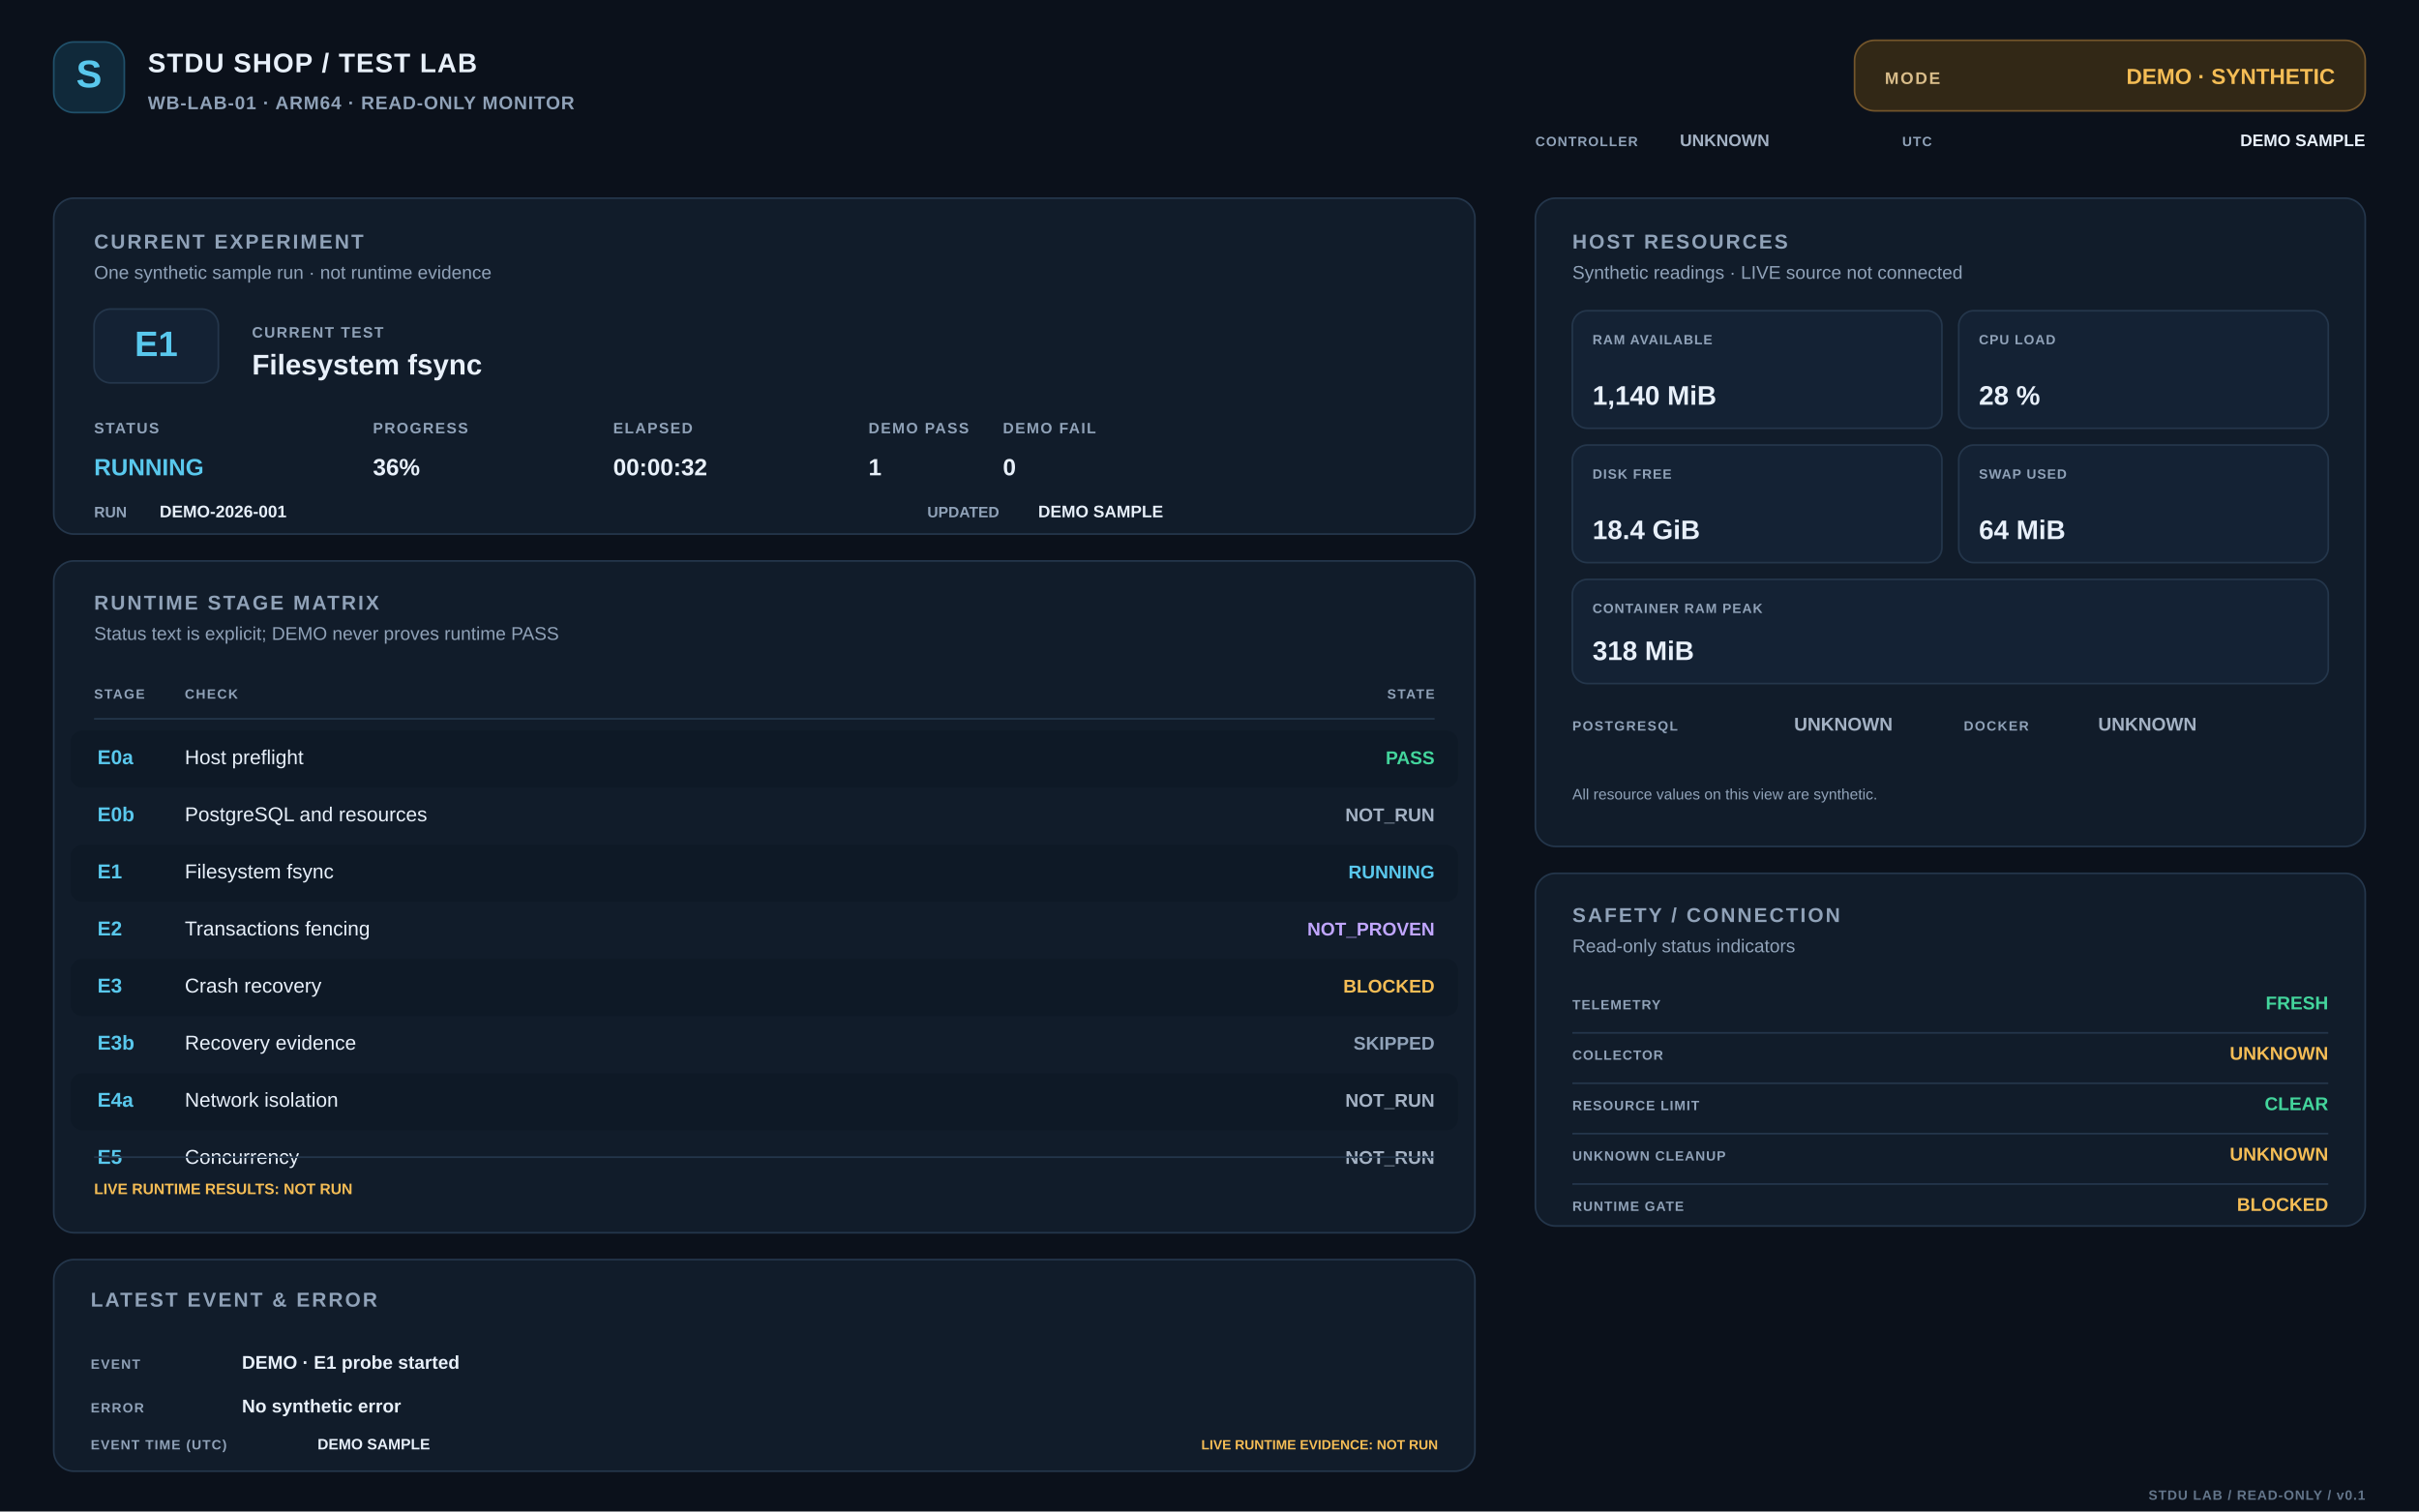
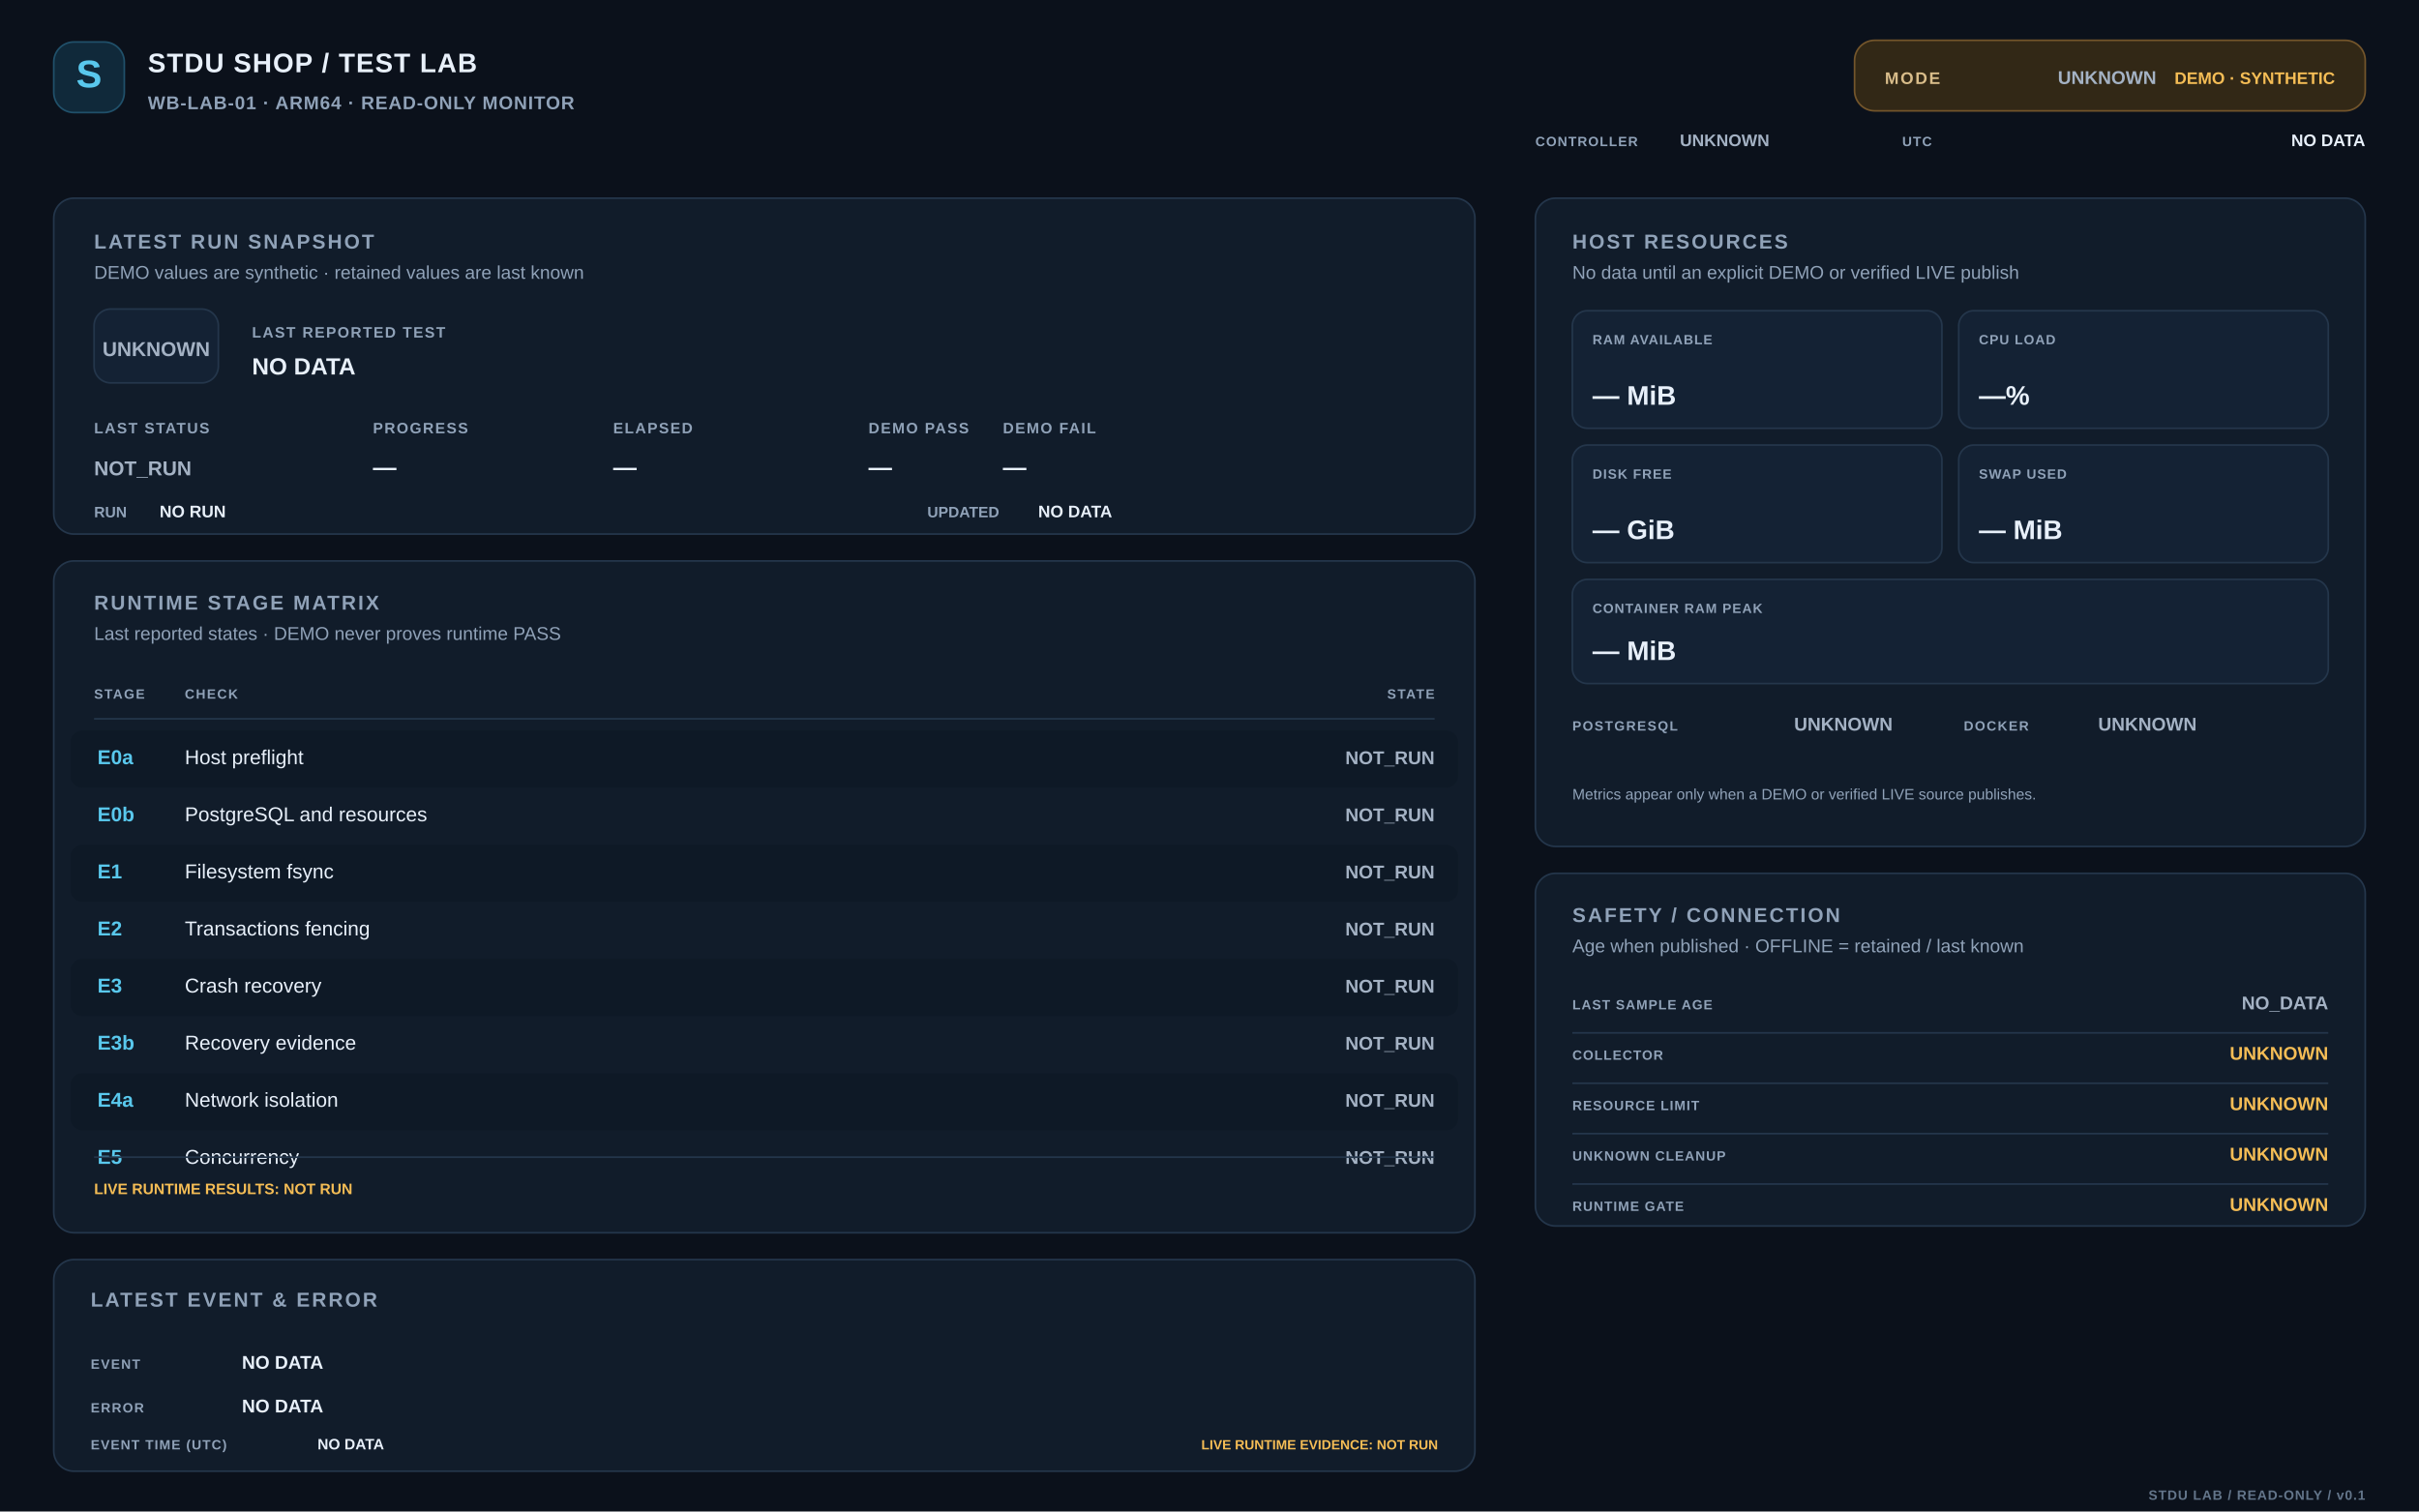
<svg xmlns="http://www.w3.org/2000/svg" width="1440" height="900" viewBox="0 0 1440 900" role="img" aria-labelledby="svg_title svg_desc">
  <style>
.panel{fill:#111c2a;stroke:#24364b;stroke-width:1}
.tile{fill:#142234;stroke:#263a50;stroke-width:1}
.label{fill:#90a2b8;font-family:Arial,Helvetica,sans-serif;font-weight:700;letter-spacing:1px}
.value{fill:#e8f0fa;font-family:Arial,Helvetica,sans-serif;font-weight:600}
.status{font-family:Arial,Helvetica,sans-serif;font-weight:700;letter-spacing:.25px}
.hairline{stroke:#24364b;stroke-width:1}
</style>
  <rect x="0" y="0" width="1440" height="900" rx="0" fill="#0b111b" />
  <rect x="32" y="25" width="42" height="42" rx="12" fill="#10293a" stroke="#20506a" stroke-width="1" />
  <text x="53" y="52" font-family="Arial, Helvetica, sans-serif" font-size="23" font-weight="700" fill="#59c8ed" text-anchor="middle">S</text>
  <text x="88" y="43" font-family="Arial, Helvetica, sans-serif" font-size="16" font-weight="700" fill="#e8f0fa" text-anchor="start" letter-spacing="0.6">STDU SHOP / TEST LAB</text>
  <text x="88" y="65" font-family="Arial, Helvetica, sans-serif" font-size="11" font-weight="600" fill="#90a2b8" text-anchor="start" letter-spacing="0.5">WB-LAB-01   ·   ARM64   ·   READ-ONLY MONITOR</text>
  <rect x="1104" y="24" width="304" height="42" rx="12" fill="#322816" stroke="#73552b" stroke-width="1" />
  <text x="1122" y="50" font-family="Arial, Helvetica, sans-serif" font-size="10" font-weight="700" fill="#d9bd8a" text-anchor="start" letter-spacing="1">MODE</text>
-   <text id="dash_mode" x="1390" y="50" font-family="Arial, Helvetica, sans-serif" font-size="13" font-weight="700" fill="#f5bd55" text-anchor="end">DEMO · SYNTHETIC</text>
+   <text id="dash_mode" x="1225" y="50" font-family="Arial, Helvetica, sans-serif" font-size="11" font-weight="700" fill="#a4b2c4" text-anchor="start">UNKNOWN</text>
+   <text id="dash_demo_notice" x="1390" y="50" font-family="Arial, Helvetica, sans-serif" font-size="10" font-weight="700" fill="#f5bd55" text-anchor="end">DEMO · SYNTHETIC</text>
  <text x="914" y="87" font-family="Arial, Helvetica, sans-serif" font-size="8" font-weight="700" fill="#90a2b8" text-anchor="start" letter-spacing="0.6">CONTROLLER</text>
  <text id="dash_controller_status" x="1000" y="87" font-family="Arial, Helvetica, sans-serif" font-size="10" font-weight="700" fill="#a4b2c4" text-anchor="start">UNKNOWN</text>
  <text x="1150" y="87" font-family="Arial, Helvetica, sans-serif" font-size="8" font-weight="700" fill="#90a2b8" text-anchor="end" letter-spacing="0.6">UTC</text>
-   <text id="dash_clock" x="1408" y="87" font-family="Arial, Helvetica, sans-serif" font-size="10" font-weight="600" fill="#e8f0fa" text-anchor="end">DEMO SAMPLE</text>
+   <text id="dash_clock" x="1408" y="87" font-family="Arial, Helvetica, sans-serif" font-size="10" font-weight="600" fill="#e8f0fa" text-anchor="end">NO DATA</text>
  <rect x="32" y="118" width="846" height="200" rx="12" fill="#111c2a" stroke="#24364b" stroke-width="1" />
-   <text x="56" y="148" font-family="Arial, Helvetica, sans-serif" font-size="12" font-weight="700" fill="#90a2b8" text-anchor="start" letter-spacing="1.2">CURRENT EXPERIMENT</text>
-   <text x="56" y="166" font-family="Arial, Helvetica, sans-serif" font-size="11" font-weight="400" fill="#90a2b8" text-anchor="start">One synthetic sample run · not runtime evidence</text>
+   <text x="56" y="148" font-family="Arial, Helvetica, sans-serif" font-size="12" font-weight="700" fill="#90a2b8" text-anchor="start" letter-spacing="1.2">LATEST RUN SNAPSHOT</text>
+   <text x="56" y="166" font-family="Arial, Helvetica, sans-serif" font-size="11" font-weight="400" fill="#90a2b8" text-anchor="start">DEMO values are synthetic · retained values are last known</text>
  <rect x="56" y="184" width="74" height="44" rx="10" fill="#142234" stroke="#24364b" stroke-width="1" />
-   <text id="dash_stage" x="93" y="212" font-family="Arial, Helvetica, sans-serif" font-size="21" font-weight="700" fill="#59c8ed" text-anchor="middle">E1</text>
-   <text x="150" y="201" font-family="Arial, Helvetica, sans-serif" font-size="9" font-weight="700" fill="#90a2b8" text-anchor="start" letter-spacing="0.8">CURRENT TEST</text>
-   <text id="dash_current_test" x="150" y="223" font-family="Arial, Helvetica, sans-serif" font-size="17" font-weight="700" fill="#e8f0fa" text-anchor="start">Filesystem fsync</text>
-   <text x="56" y="258" font-family="Arial, Helvetica, sans-serif" font-size="9" font-weight="700" fill="#90a2b8" text-anchor="start" letter-spacing="0.8">STATUS</text>
-   <text id="dash_run_status" x="56" y="283" font-family="Arial, Helvetica, sans-serif" font-size="14" font-weight="700" fill="#59c8ed" text-anchor="start">RUNNING</text>
+   <text id="dash_stage" x="93" y="212" font-family="Arial, Helvetica, sans-serif" font-size="12" font-weight="700" fill="#a4b2c4" text-anchor="middle">UNKNOWN</text>
+   <text x="150" y="201" font-family="Arial, Helvetica, sans-serif" font-size="9" font-weight="700" fill="#90a2b8" text-anchor="start" letter-spacing="0.8">LAST REPORTED TEST</text>
+   <text id="dash_current_test" x="150" y="223" font-family="Arial, Helvetica, sans-serif" font-size="14" font-weight="700" fill="#e8f0fa" text-anchor="start">NO DATA</text>
+   <text x="56" y="258" font-family="Arial, Helvetica, sans-serif" font-size="9" font-weight="700" fill="#90a2b8" text-anchor="start" letter-spacing="0.8">LAST STATUS</text>
+   <text id="dash_run_status" x="56" y="283" font-family="Arial, Helvetica, sans-serif" font-size="12" font-weight="700" fill="#a4b2c4" text-anchor="start">NOT_RUN</text>
  <text x="222" y="258" font-family="Arial, Helvetica, sans-serif" font-size="9" font-weight="700" fill="#90a2b8" text-anchor="start" letter-spacing="0.8">PROGRESS</text>
-   <text id="dash_progress" x="222" y="283" font-family="Arial, Helvetica, sans-serif" font-size="14" font-weight="700" fill="#e8f0fa" text-anchor="start">36%</text>
+   <text id="dash_progress" x="222" y="283" font-family="Arial, Helvetica, sans-serif" font-size="14" font-weight="700" fill="#e8f0fa" text-anchor="start">—</text>
  <text x="365" y="258" font-family="Arial, Helvetica, sans-serif" font-size="9" font-weight="700" fill="#90a2b8" text-anchor="start" letter-spacing="0.8">ELAPSED</text>
-   <text id="dash_elapsed" x="365" y="283" font-family="Arial, Helvetica, sans-serif" font-size="14" font-weight="700" fill="#e8f0fa" text-anchor="start">00:00:32</text>
+   <text id="dash_elapsed" x="365" y="283" font-family="Arial, Helvetica, sans-serif" font-size="14" font-weight="700" fill="#e8f0fa" text-anchor="start">—</text>
  <text x="517" y="258" font-family="Arial, Helvetica, sans-serif" font-size="9" font-weight="700" fill="#90a2b8" text-anchor="start" letter-spacing="0.8">DEMO PASS</text>
-   <text id="dash_passed" x="517" y="283" font-family="Arial, Helvetica, sans-serif" font-size="14" font-weight="700" fill="#e8f0fa" text-anchor="start">1</text>
+   <text id="dash_passed" x="517" y="283" font-family="Arial, Helvetica, sans-serif" font-size="14" font-weight="700" fill="#e8f0fa" text-anchor="start">—</text>
  <text x="597" y="258" font-family="Arial, Helvetica, sans-serif" font-size="9" font-weight="700" fill="#90a2b8" text-anchor="start" letter-spacing="0.8">DEMO FAIL</text>
-   <text id="dash_failed" x="597" y="283" font-family="Arial, Helvetica, sans-serif" font-size="14" font-weight="700" fill="#e8f0fa" text-anchor="start">0</text>
+   <text id="dash_failed" x="597" y="283" font-family="Arial, Helvetica, sans-serif" font-size="14" font-weight="700" fill="#e8f0fa" text-anchor="start">—</text>
  <text x="56" y="308" font-family="Arial, Helvetica, sans-serif" font-size="9" font-weight="700" fill="#90a2b8" text-anchor="start">RUN</text>
-   <text id="dash_run_id" x="95" y="308" font-family="Arial, Helvetica, sans-serif" font-size="10" font-weight="600" fill="#e8f0fa" text-anchor="start">DEMO-2026-001</text>
+   <text id="dash_run_id" x="95" y="308" font-family="Arial, Helvetica, sans-serif" font-size="10" font-weight="600" fill="#e8f0fa" text-anchor="start">NO RUN</text>
  <text x="552" y="308" font-family="Arial, Helvetica, sans-serif" font-size="9" font-weight="700" fill="#90a2b8" text-anchor="start">UPDATED</text>
-   <text id="dash_last_update" x="618" y="308" font-family="Arial, Helvetica, sans-serif" font-size="10" font-weight="600" fill="#e8f0fa" text-anchor="start">DEMO SAMPLE</text>
+   <text id="dash_last_update" x="618" y="308" font-family="Arial, Helvetica, sans-serif" font-size="10" font-weight="600" fill="#e8f0fa" text-anchor="start">NO DATA</text>
  <rect x="32" y="334" width="846" height="400" rx="12" fill="#111c2a" stroke="#24364b" stroke-width="1" />
  <text x="56" y="363" font-family="Arial, Helvetica, sans-serif" font-size="12" font-weight="700" fill="#90a2b8" text-anchor="start" letter-spacing="1.2">RUNTIME STAGE MATRIX</text>
-   <text x="56" y="381" font-family="Arial, Helvetica, sans-serif" font-size="11" font-weight="400" fill="#90a2b8" text-anchor="start">Status text is explicit; DEMO never proves runtime PASS</text>
+   <text x="56" y="381" font-family="Arial, Helvetica, sans-serif" font-size="11" font-weight="400" fill="#90a2b8" text-anchor="start">Last reported states · DEMO never proves runtime PASS</text>
  <text x="56" y="416" font-family="Arial, Helvetica, sans-serif" font-size="8" font-weight="700" fill="#90a2b8" text-anchor="start" letter-spacing="0.8">STAGE</text>
  <text x="110" y="416" font-family="Arial, Helvetica, sans-serif" font-size="8" font-weight="700" fill="#90a2b8" text-anchor="start" letter-spacing="0.8">CHECK</text>
  <text x="854" y="416" font-family="Arial, Helvetica, sans-serif" font-size="8" font-weight="700" fill="#90a2b8" text-anchor="end" letter-spacing="0.8">STATE</text>
  <path d="M56 428H854" fill="none" stroke="#24364b" stroke-width="1" />
  <rect x="42" y="435" width="826" height="34" rx="7" fill="#0e1926" />
  <text x="58" y="455" font-family="Arial, Helvetica, sans-serif" font-size="12" font-weight="700" fill="#59c8ed" text-anchor="start">E0a</text>
  <text id="dash_stage_E0a_label" x="110" y="455" font-family="Arial, Helvetica, sans-serif" font-size="12" font-weight="500" fill="#e8f0fa" text-anchor="start">Host preflight</text>
-   <text id="dash_stage_E0a_status" x="854" y="455" font-family="Arial, Helvetica, sans-serif" font-size="11" font-weight="700" fill="#43d59c" text-anchor="end">PASS</text>
+   <text id="dash_stage_E0a_status" x="854" y="455" font-family="Arial, Helvetica, sans-serif" font-size="11" font-weight="700" fill="#a4b2c4" text-anchor="end">NOT_RUN</text>
  <text x="58" y="489" font-family="Arial, Helvetica, sans-serif" font-size="12" font-weight="700" fill="#59c8ed" text-anchor="start">E0b</text>
  <text id="dash_stage_E0b_label" x="110" y="489" font-family="Arial, Helvetica, sans-serif" font-size="12" font-weight="500" fill="#e8f0fa" text-anchor="start">PostgreSQL and resources</text>
  <text id="dash_stage_E0b_status" x="854" y="489" font-family="Arial, Helvetica, sans-serif" font-size="11" font-weight="700" fill="#a4b2c4" text-anchor="end">NOT_RUN</text>
  <rect x="42" y="503" width="826" height="34" rx="7" fill="#0e1926" />
  <text x="58" y="523" font-family="Arial, Helvetica, sans-serif" font-size="12" font-weight="700" fill="#59c8ed" text-anchor="start">E1</text>
  <text id="dash_stage_E1_label" x="110" y="523" font-family="Arial, Helvetica, sans-serif" font-size="12" font-weight="500" fill="#e8f0fa" text-anchor="start">Filesystem fsync</text>
-   <text id="dash_stage_E1_status" x="854" y="523" font-family="Arial, Helvetica, sans-serif" font-size="11" font-weight="700" fill="#59c8ed" text-anchor="end">RUNNING</text>
+   <text id="dash_stage_E1_status" x="854" y="523" font-family="Arial, Helvetica, sans-serif" font-size="11" font-weight="700" fill="#a4b2c4" text-anchor="end">NOT_RUN</text>
  <text x="58" y="557" font-family="Arial, Helvetica, sans-serif" font-size="12" font-weight="700" fill="#59c8ed" text-anchor="start">E2</text>
  <text id="dash_stage_E2_label" x="110" y="557" font-family="Arial, Helvetica, sans-serif" font-size="12" font-weight="500" fill="#e8f0fa" text-anchor="start">Transactions fencing</text>
-   <text id="dash_stage_E2_status" x="854" y="557" font-family="Arial, Helvetica, sans-serif" font-size="11" font-weight="700" fill="#c1a6ff" text-anchor="end">NOT_PROVEN</text>
+   <text id="dash_stage_E2_status" x="854" y="557" font-family="Arial, Helvetica, sans-serif" font-size="11" font-weight="700" fill="#a4b2c4" text-anchor="end">NOT_RUN</text>
  <rect x="42" y="571" width="826" height="34" rx="7" fill="#0e1926" />
  <text x="58" y="591" font-family="Arial, Helvetica, sans-serif" font-size="12" font-weight="700" fill="#59c8ed" text-anchor="start">E3</text>
  <text id="dash_stage_E3_label" x="110" y="591" font-family="Arial, Helvetica, sans-serif" font-size="12" font-weight="500" fill="#e8f0fa" text-anchor="start">Crash recovery</text>
-   <text id="dash_stage_E3_status" x="854" y="591" font-family="Arial, Helvetica, sans-serif" font-size="11" font-weight="700" fill="#f5bd55" text-anchor="end">BLOCKED</text>
+   <text id="dash_stage_E3_status" x="854" y="591" font-family="Arial, Helvetica, sans-serif" font-size="11" font-weight="700" fill="#a4b2c4" text-anchor="end">NOT_RUN</text>
  <text x="58" y="625" font-family="Arial, Helvetica, sans-serif" font-size="12" font-weight="700" fill="#59c8ed" text-anchor="start">E3b</text>
  <text id="dash_stage_E3b_label" x="110" y="625" font-family="Arial, Helvetica, sans-serif" font-size="12" font-weight="500" fill="#e8f0fa" text-anchor="start">Recovery evidence</text>
-   <text id="dash_stage_E3b_status" x="854" y="625" font-family="Arial, Helvetica, sans-serif" font-size="11" font-weight="700" fill="#90a2b8" text-anchor="end">SKIPPED</text>
+   <text id="dash_stage_E3b_status" x="854" y="625" font-family="Arial, Helvetica, sans-serif" font-size="11" font-weight="700" fill="#a4b2c4" text-anchor="end">NOT_RUN</text>
  <rect x="42" y="639" width="826" height="34" rx="7" fill="#0e1926" />
  <text x="58" y="659" font-family="Arial, Helvetica, sans-serif" font-size="12" font-weight="700" fill="#59c8ed" text-anchor="start">E4a</text>
  <text id="dash_stage_E4a_label" x="110" y="659" font-family="Arial, Helvetica, sans-serif" font-size="12" font-weight="500" fill="#e8f0fa" text-anchor="start">Network isolation</text>
  <text id="dash_stage_E4a_status" x="854" y="659" font-family="Arial, Helvetica, sans-serif" font-size="11" font-weight="700" fill="#a4b2c4" text-anchor="end">NOT_RUN</text>
  <text x="58" y="693" font-family="Arial, Helvetica, sans-serif" font-size="12" font-weight="700" fill="#59c8ed" text-anchor="start">E5</text>
  <text id="dash_stage_E5_label" x="110" y="693" font-family="Arial, Helvetica, sans-serif" font-size="12" font-weight="500" fill="#e8f0fa" text-anchor="start">Concurrency</text>
  <text id="dash_stage_E5_status" x="854" y="693" font-family="Arial, Helvetica, sans-serif" font-size="11" font-weight="700" fill="#a4b2c4" text-anchor="end">NOT_RUN</text>
  <path d="M56 689H854" fill="none" stroke="#24364b" stroke-width="1" />
  <text x="56" y="711" font-family="Arial, Helvetica, sans-serif" font-size="9" font-weight="700" fill="#f5bd55" text-anchor="start">LIVE RUNTIME RESULTS: NOT RUN</text>
  <rect x="914" y="118" width="494" height="386" rx="12" fill="#111c2a" stroke="#24364b" stroke-width="1" />
  <text x="936" y="148" font-family="Arial, Helvetica, sans-serif" font-size="12" font-weight="700" fill="#90a2b8" text-anchor="start" letter-spacing="1.2">HOST RESOURCES</text>
-   <text x="936" y="166" font-family="Arial, Helvetica, sans-serif" font-size="11" font-weight="400" fill="#90a2b8" text-anchor="start">Synthetic readings · LIVE source not connected</text>
+   <text x="936" y="166" font-family="Arial, Helvetica, sans-serif" font-size="11" font-weight="400" fill="#90a2b8" text-anchor="start">No data until an explicit DEMO or verified LIVE publish</text>
  <rect x="936" y="185" width="220" height="70" rx="9" fill="#142234" stroke="#24364b" stroke-width="1" />
  <text x="948" y="205" font-family="Arial, Helvetica, sans-serif" font-size="8" font-weight="700" fill="#90a2b8" text-anchor="start" letter-spacing="0.55">RAM AVAILABLE</text>
-   <text id="dash_ram_available" x="948" y="241" font-family="Arial, Helvetica, sans-serif" font-size="16" font-weight="700" fill="#e8f0fa" text-anchor="start">1,140 MiB</text>
+   <text id="dash_ram_available" x="948" y="241" font-family="Arial, Helvetica, sans-serif" font-size="16" font-weight="700" fill="#e8f0fa" text-anchor="start">— MiB</text>
  <rect x="1166" y="185" width="220" height="70" rx="9" fill="#142234" stroke="#24364b" stroke-width="1" />
  <text x="1178" y="205" font-family="Arial, Helvetica, sans-serif" font-size="8" font-weight="700" fill="#90a2b8" text-anchor="start" letter-spacing="0.55">CPU LOAD</text>
-   <text id="dash_cpu_load" x="1178" y="241" font-family="Arial, Helvetica, sans-serif" font-size="16" font-weight="700" fill="#e8f0fa" text-anchor="start">28 %</text>
+   <text id="dash_cpu_load" x="1178" y="241" font-family="Arial, Helvetica, sans-serif" font-size="16" font-weight="700" fill="#e8f0fa" text-anchor="start">—%</text>
  <rect x="936" y="265" width="220" height="70" rx="9" fill="#142234" stroke="#24364b" stroke-width="1" />
  <text x="948" y="285" font-family="Arial, Helvetica, sans-serif" font-size="8" font-weight="700" fill="#90a2b8" text-anchor="start" letter-spacing="0.55">DISK FREE</text>
-   <text id="dash_disk_free" x="948" y="321" font-family="Arial, Helvetica, sans-serif" font-size="16" font-weight="700" fill="#e8f0fa" text-anchor="start">18.4 GiB</text>
+   <text id="dash_disk_free" x="948" y="321" font-family="Arial, Helvetica, sans-serif" font-size="16" font-weight="700" fill="#e8f0fa" text-anchor="start">— GiB</text>
  <rect x="1166" y="265" width="220" height="70" rx="9" fill="#142234" stroke="#24364b" stroke-width="1" />
  <text x="1178" y="285" font-family="Arial, Helvetica, sans-serif" font-size="8" font-weight="700" fill="#90a2b8" text-anchor="start" letter-spacing="0.55">SWAP USED</text>
-   <text id="dash_swap_used" x="1178" y="321" font-family="Arial, Helvetica, sans-serif" font-size="16" font-weight="700" fill="#e8f0fa" text-anchor="start">64 MiB</text>
+   <text id="dash_swap_used" x="1178" y="321" font-family="Arial, Helvetica, sans-serif" font-size="16" font-weight="700" fill="#e8f0fa" text-anchor="start">— MiB</text>
  <rect x="936" y="345" width="450" height="62" rx="9" fill="#142234" stroke="#24364b" stroke-width="1" />
  <text x="948" y="365" font-family="Arial, Helvetica, sans-serif" font-size="8" font-weight="700" fill="#90a2b8" text-anchor="start" letter-spacing="0.55">CONTAINER RAM PEAK</text>
-   <text id="dash_container_peak" x="948" y="393" font-family="Arial, Helvetica, sans-serif" font-size="16" font-weight="700" fill="#e8f0fa" text-anchor="start">318 MiB</text>
+   <text id="dash_container_peak" x="948" y="393" font-family="Arial, Helvetica, sans-serif" font-size="16" font-weight="700" fill="#e8f0fa" text-anchor="start">— MiB</text>
  <text x="936" y="435" font-family="Arial, Helvetica, sans-serif" font-size="8" font-weight="700" fill="#90a2b8" text-anchor="start" letter-spacing="0.8">POSTGRESQL</text>
  <text id="dash_pg_status" x="1068" y="435" font-family="Arial, Helvetica, sans-serif" font-size="11" font-weight="700" fill="#a4b2c4" text-anchor="start">UNKNOWN</text>
  <text x="1169" y="435" font-family="Arial, Helvetica, sans-serif" font-size="8" font-weight="700" fill="#90a2b8" text-anchor="start" letter-spacing="0.8">DOCKER</text>
  <text id="dash_docker_status" x="1249" y="435" font-family="Arial, Helvetica, sans-serif" font-size="11" font-weight="700" fill="#a4b2c4" text-anchor="start">UNKNOWN</text>
-   <text x="936" y="476" font-family="Arial, Helvetica, sans-serif" font-size="9" font-weight="400" fill="#90a2b8" text-anchor="start">All resource values on this view are synthetic.</text>
+   <text x="936" y="476" font-family="Arial, Helvetica, sans-serif" font-size="9" font-weight="400" fill="#90a2b8" text-anchor="start">Metrics appear only when a DEMO or verified LIVE source publishes.</text>
  <rect x="914" y="520" width="494" height="210" rx="12" fill="#111c2a" stroke="#24364b" stroke-width="1" />
  <text x="936" y="549" font-family="Arial, Helvetica, sans-serif" font-size="12" font-weight="700" fill="#90a2b8" text-anchor="start" letter-spacing="1.2">SAFETY / CONNECTION</text>
-   <text x="936" y="567" font-family="Arial, Helvetica, sans-serif" font-size="11" font-weight="400" fill="#90a2b8" text-anchor="start">Read-only status indicators</text>
-   <text x="936" y="601" font-family="Arial, Helvetica, sans-serif" font-size="8" font-weight="700" fill="#90a2b8" text-anchor="start" letter-spacing="0.55">TELEMETRY</text>
-   <text id="dash_telemetry_state" x="1386" y="601" font-family="Arial, Helvetica, sans-serif" font-size="11" font-weight="700" fill="#43d59c" text-anchor="end">FRESH</text>
+   <text x="936" y="567" font-family="Arial, Helvetica, sans-serif" font-size="11" font-weight="400" fill="#90a2b8" text-anchor="start">Age when published · OFFLINE = retained / last known</text>
+   <text x="936" y="601" font-family="Arial, Helvetica, sans-serif" font-size="8" font-weight="700" fill="#90a2b8" text-anchor="start" letter-spacing="0.55">LAST SAMPLE AGE</text>
+   <text id="dash_snapshot_age" x="1386" y="601" font-family="Arial, Helvetica, sans-serif" font-size="11" font-weight="700" fill="#a4b2c4" text-anchor="end">NO_DATA</text>
  <path d="M936 615H1386" fill="none" stroke="#24364b" stroke-width="1" />
  <text x="936" y="631" font-family="Arial, Helvetica, sans-serif" font-size="8" font-weight="700" fill="#90a2b8" text-anchor="start" letter-spacing="0.55">COLLECTOR</text>
  <text id="dash_collector_status" x="1386" y="631" font-family="Arial, Helvetica, sans-serif" font-size="11" font-weight="700" fill="#f5bd55" text-anchor="end">UNKNOWN</text>
  <path d="M936 645H1386" fill="none" stroke="#24364b" stroke-width="1" />
  <text x="936" y="661" font-family="Arial, Helvetica, sans-serif" font-size="8" font-weight="700" fill="#90a2b8" text-anchor="start" letter-spacing="0.55">RESOURCE LIMIT</text>
-   <text id="dash_limit_exceeded" x="1386" y="661" font-family="Arial, Helvetica, sans-serif" font-size="11" font-weight="700" fill="#43d59c" text-anchor="end">CLEAR</text>
+   <text id="dash_limit_exceeded" x="1386" y="661" font-family="Arial, Helvetica, sans-serif" font-size="11" font-weight="700" fill="#f5bd55" text-anchor="end">UNKNOWN</text>
  <path d="M936 675H1386" fill="none" stroke="#24364b" stroke-width="1" />
  <text x="936" y="691" font-family="Arial, Helvetica, sans-serif" font-size="8" font-weight="700" fill="#90a2b8" text-anchor="start" letter-spacing="0.55">UNKNOWN CLEANUP</text>
  <text id="dash_unknown_cleanup" x="1386" y="691" font-family="Arial, Helvetica, sans-serif" font-size="11" font-weight="700" fill="#f5bd55" text-anchor="end">UNKNOWN</text>
  <path d="M936 705H1386" fill="none" stroke="#24364b" stroke-width="1" />
  <text x="936" y="721" font-family="Arial, Helvetica, sans-serif" font-size="8" font-weight="700" fill="#90a2b8" text-anchor="start" letter-spacing="0.55">RUNTIME GATE</text>
-   <text id="dash_runtime_blocked" x="1386" y="721" font-family="Arial, Helvetica, sans-serif" font-size="11" font-weight="700" fill="#f5bd55" text-anchor="end">BLOCKED</text>
+   <text id="dash_runtime_blocked" x="1386" y="721" font-family="Arial, Helvetica, sans-serif" font-size="11" font-weight="700" fill="#f5bd55" text-anchor="end">UNKNOWN</text>
  <rect x="32" y="750" width="846" height="126" rx="12" fill="#111c2a" stroke="#24364b" stroke-width="1" />
  <text x="54" y="778" font-family="Arial, Helvetica, sans-serif" font-size="12" font-weight="700" fill="#90a2b8" text-anchor="start" letter-spacing="1.2">LATEST EVENT &amp; ERROR</text>
  <text x="54" y="815" font-family="Arial, Helvetica, sans-serif" font-size="8" font-weight="700" fill="#90a2b8" text-anchor="start" letter-spacing="0.7">EVENT</text>
-   <text id="dash_last_event" x="144" y="815" font-family="Arial, Helvetica, sans-serif" font-size="11" font-weight="600" fill="#e8f0fa" text-anchor="start">DEMO · E1 probe started</text>
+   <text id="dash_last_event" x="144" y="815" font-family="Arial, Helvetica, sans-serif" font-size="11" font-weight="600" fill="#e8f0fa" text-anchor="start">NO DATA</text>
  <text x="54" y="841" font-family="Arial, Helvetica, sans-serif" font-size="8" font-weight="700" fill="#90a2b8" text-anchor="start" letter-spacing="0.7">ERROR</text>
-   <text id="dash_last_error" x="144" y="841" font-family="Arial, Helvetica, sans-serif" font-size="11" font-weight="600" fill="#e8f0fa" text-anchor="start">No synthetic error</text>
+   <text id="dash_last_error" x="144" y="841" font-family="Arial, Helvetica, sans-serif" font-size="11" font-weight="600" fill="#e8f0fa" text-anchor="start">NO DATA</text>
  <text x="54" y="863" font-family="Arial, Helvetica, sans-serif" font-size="8" font-weight="700" fill="#90a2b8" text-anchor="start" letter-spacing="0.6">EVENT TIME (UTC)</text>
-   <text id="dash_event_time" x="189" y="863" font-family="Arial, Helvetica, sans-serif" font-size="9" font-weight="600" fill="#e8f0fa" text-anchor="start">DEMO SAMPLE</text>
+   <text id="dash_event_time" x="189" y="863" font-family="Arial, Helvetica, sans-serif" font-size="9" font-weight="600" fill="#e8f0fa" text-anchor="start">NO DATA</text>
  <text x="856" y="863" font-family="Arial, Helvetica, sans-serif" font-size="8" font-weight="700" fill="#f5bd55" text-anchor="end">LIVE RUNTIME EVIDENCE: NOT RUN</text>
  <text x="1408" y="893" font-family="Arial, Helvetica, sans-serif" font-size="8" font-weight="600" fill="#63758a" text-anchor="end" letter-spacing="0.5">STDU LAB  /  READ-ONLY  /  v0.1</text>
</svg>
